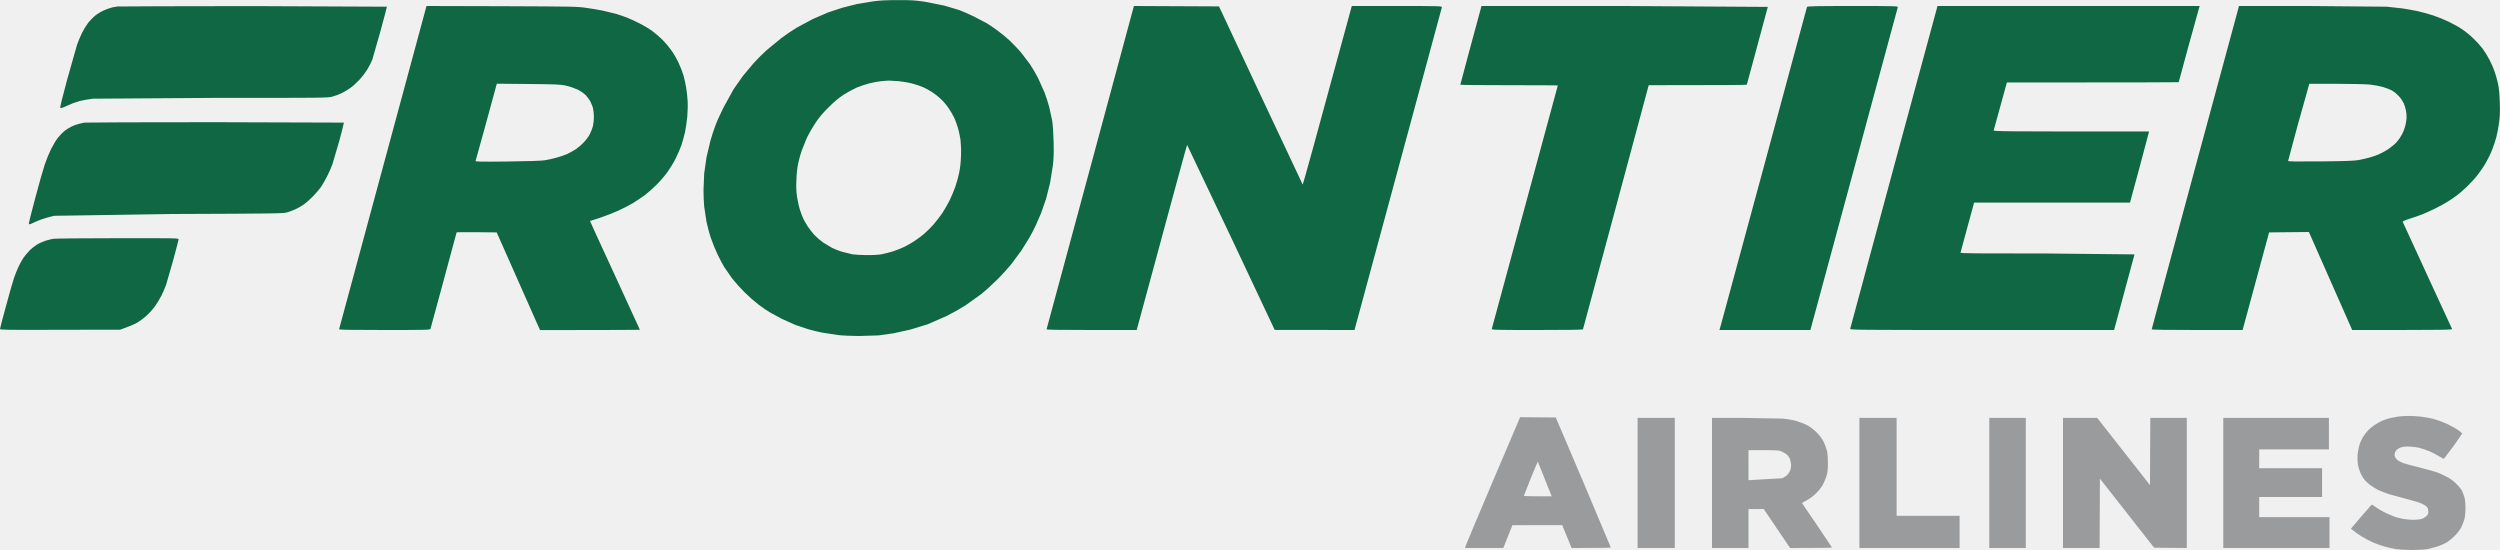
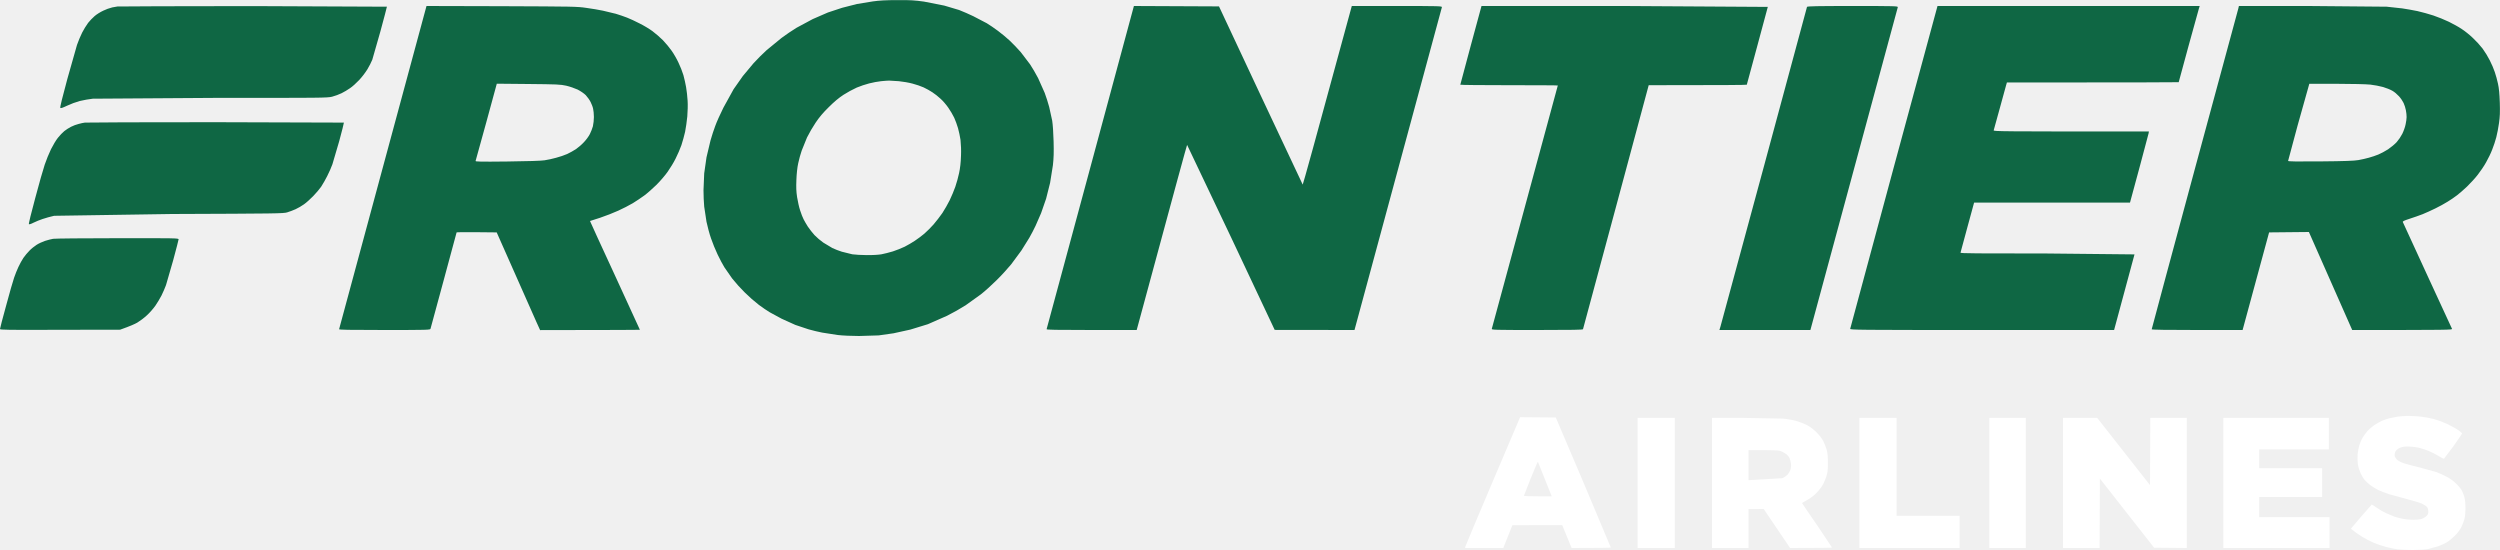
<svg xmlns="http://www.w3.org/2000/svg" width="250" height="55" fill-rule="evenodd">
  <path d="M89.73.01c1.3-.01 1.73.02 2.67.15l2.03.4 1.48.44a22.32 22.32 0 0 1 1.42.62l1.36.71c.28.17.78.51 1.11.76.34.25.87.69 1.18.98s.81.81 1.11 1.16l.92 1.21c.21.31.57.93.8 1.37l.66 1.48c.14.37.34 1 .45 1.41l.3 1.37c.06.38.12 1.23.14 2.08.03 1.09.01 1.67-.07 2.38l-.28 1.75-.4 1.59-.5 1.44-.55 1.26a17.49 17.49 0 0 1-.63 1.21l-.79 1.27-1.02 1.38c-.31.38-.96 1.1-1.45 1.58-.48.48-1.2 1.13-1.59 1.43l-1.52 1.09a22.45 22.45 0 0 1-1.86 1.05l-1.91.84-1.76.54-1.68.37-1.48.21-1.97.06c-.69 0-1.64-.04-2.13-.1l-1.55-.24a18.12 18.12 0 0 1-1.37-.33l-1.32-.44-1.37-.62-1.18-.64c-.25-.14-.73-.48-1.09-.74a15.9 15.9 0 0 1-1.42-1.25 16.35 16.35 0 0 1-1.26-1.4l-.77-1.11c-.16-.26-.47-.83-.68-1.28a17.2 17.2 0 0 1-.66-1.62c-.16-.45-.35-1.19-.45-1.65l-.23-1.52c-.04-.39-.07-1.13-.07-1.64l.07-1.68.23-1.61.4-1.68c.12-.44.34-1.1.48-1.47.13-.37.5-1.19.81-1.81l1.02-1.85.92-1.31 1.06-1.27a20.84 20.84 0 0 1 1.33-1.33l1.49-1.22c.41-.31 1.08-.76 1.49-1.01l1.62-.87 1.52-.66 1.42-.47L85.7.4l1.59-.26c.62-.09 1.33-.13 2.44-.13zm-2.81 8.33a10.19 10.19 0 0 0-1.25.42 11.79 11.79 0 0 0-1.32.72c-.49.32-.95.71-1.49 1.25-.55.54-.94 1-1.3 1.54a14.71 14.71 0 0 0-.86 1.48l-.53 1.31c-.12.33-.27.9-.35 1.27-.09.4-.16 1.06-.18 1.65-.03.74-.02 1.15.07 1.74.07.42.2 1.03.31 1.34.1.31.25.71.34.87.08.17.28.5.43.74a8.69 8.69 0 0 0 .66.84 6.54 6.54 0 0 0 .88.75l.9.54a7.86 7.86 0 0 0 .95.37l1.05.26c.28.04.93.08 1.45.08.52.01 1.18-.03 1.46-.08.27-.05.79-.18 1.15-.29a11.6 11.6 0 0 0 1.18-.47c.3-.15.75-.42 1.01-.59a11.71 11.71 0 0 0 .95-.71 11.65 11.65 0 0 0 .93-.93c.26-.3.65-.81.88-1.14a14.6 14.6 0 0 0 .73-1.28 15.25 15.25 0 0 0 .56-1.34 12.77 12.77 0 0 0 .38-1.38c.1-.46.17-1.04.19-1.71a11.05 11.05 0 0 0-.05-1.61 11.03 11.03 0 0 0-.25-1.17c-.09-.31-.26-.78-.38-1.04a8.37 8.37 0 0 0-.59-1c-.2-.29-.55-.7-.78-.9-.22-.21-.59-.5-.81-.64-.22-.15-.62-.37-.88-.49s-.76-.29-1.11-.38c-.36-.1-.96-.2-1.36-.24l-.98-.06c-.15 0-.51.03-.81.06s-.83.13-1.18.22zM25.28.61l13.41.06c0 .04-.29 1.15-.65 2.47l-.81 2.83c-.1.24-.31.67-.49.96A7.46 7.46 0 0 1 35.92 8c-.28.3-.69.67-.92.82a7.15 7.15 0 0 1-.84.5c-.24.12-.67.28-.95.35-.49.12-.95.12-11.89.12l-12.04.08a11.81 11.81 0 0 0-1.3.23 8.16 8.16 0 0 0-1.27.47c-.47.22-.64.28-.68.21-.04-.05.23-1.14.7-2.87l.97-3.42a12.07 12.07 0 0 1 .52-1.24 8.25 8.25 0 0 1 .59-.96c.16-.2.44-.5.63-.66.18-.17.58-.42.88-.56a4.66 4.66 0 0 1 .91-.33 9.96 9.96 0 0 1 .51-.09c.07-.02 6.17-.03 13.54-.04zM42.65.6l7.51.02c7.19.03 7.54.03 8.48.17.54.07 1.29.2 1.66.28a35.06 35.06 0 0 1 1.29.31c.33.1.83.27 1.11.38s.85.37 1.25.58c.41.2.99.55 1.29.77a11.02 11.02 0 0 1 1.05.91c.28.29.67.76.87 1.05.21.29.52.83.69 1.2a9.6 9.6 0 0 1 .49 1.24 14.31 14.31 0 0 1 .27 1.21c.06.35.13.95.15 1.34.03.4.01 1.09-.03 1.58-.05.48-.14 1.17-.22 1.54s-.25.97-.37 1.34c-.13.37-.39.97-.58 1.34-.18.37-.54.96-.79 1.31-.24.35-.75.94-1.12 1.31-.38.37-.92.85-1.22 1.07s-.82.57-1.15.77c-.34.2-.99.54-1.46.75-.46.21-1.28.53-1.82.71l-1 .32c-.01 0 1.11 2.45 2.49 5.43l2.5 5.45c0 .01-2.25.02-9.98.03l-.39-.86-3.95-8.91-2-.02c-1.11-.01-2.01 0-2.01.02s-.58 2.17-1.29 4.78l-1.32 4.86c-.03.11-.31.12-4.6.12-3.62 0-4.56-.02-4.54-.08.01-.05 1.99-7.34 4.38-16.2L42.65.6zm5.99 11.59l-1.08 3.9c-.04.08.45.09 3.17.06 2-.02 3.41-.07 3.72-.12a10.53 10.53 0 0 0 1.15-.25c.35-.09.86-.26 1.12-.38s.65-.34.88-.49c.22-.15.58-.46.8-.7.22-.23.49-.6.59-.81.11-.21.24-.56.3-.77a5 5 0 0 0 .1-.93c0-.29-.04-.67-.08-.83-.03-.17-.15-.47-.25-.67s-.32-.51-.48-.68c-.18-.18-.52-.41-.81-.56-.28-.13-.8-.31-1.15-.39-.59-.13-.91-.14-3.79-.17l-3.15-.03-1.04 3.82zM113.39.6l8.51.04 4.16 8.88 4.21 8.94c.02.03 1.14-3.98 4.91-17.86h4.51c4.27 0 4.52.01 4.5.12L135.45 33l-7.98-.01-4.36-9.25-4.4-9.25c-.02 0-1.16 4.16-5.04 18.51h-4.51c-3.58 0-4.52-.02-4.5-.08.01-.05 1.98-7.34 4.38-16.2L113.39.6zm34.76 0h14.33l14.3.09c-.02.04-.49 1.8-1.05 3.9l-1.05 3.88c-.02.03-2.23.05-9.81.05l-3.27 12.16-3.3 12.24c-.02.06-.99.08-4.59.08-4.31 0-4.56-.01-4.53-.12.02-.06 1.51-5.56 3.31-12.2l3.29-12.13c0-.02-2.2-.03-4.87-.03-2.68 0-4.87-.02-4.88-.05 0-.03.48-1.81 1.06-3.96L148.15.6zm37.12 0c4.28 0 4.53.01 4.51.12L181.04 33h-9.1l.1-.32a9632.23 9632.23 0 0 0 4.37-16.11L180.7.69c.03-.07 1-.09 4.57-.09zm8.48 0h26.22l-.07.22c-.03.12-.51 1.83-1.05 3.79l-.98 3.61c0 .01-3.86.03-17.18.03l-.1.35c-.05.2-.34 1.24-.64 2.33l-.58 2.1c-.03.11.37.12 15.52.12l-.03.18c-.02.1-.41 1.54-.85 3.2L213 20.26h-15.59l-.67 2.46-.69 2.55c-.02.07 1.75.08 8.7.08l8.7.09c-.01.04-.48 1.76-2.04 7.56H198.2c-12.54 0-13.2-.01-13.18-.12.01-.06 1.98-7.35 4.37-16.2L193.75.6zm30.14 0h6.99l7.79.07c.45.04 1.15.12 1.56.17a30.51 30.51 0 0 1 1.52.27c.43.1 1.14.29 1.59.44.44.15 1.14.43 1.55.63s.99.52 1.28.72c.3.19.8.59 1.11.89a9.52 9.52 0 0 1 .98 1.07 9.28 9.28 0 0 1 .72 1.18c.18.35.41.88.5 1.17.1.3.25.82.32 1.17.1.46.15.99.18 1.88.03.96.01 1.43-.08 2.05-.06.44-.18 1.07-.27 1.41-.08.33-.27.89-.41 1.24-.13.35-.41.92-.61 1.27-.19.35-.57.91-.83 1.24-.25.33-.74.86-1.07 1.18-.33.31-.78.71-1.01.88a11.71 11.71 0 0 1-.94.64c-.3.19-.85.49-1.22.67-.37.19-.95.44-1.28.58-.34.13-.93.34-1.31.46-.53.17-.69.25-.67.32.02.06 1.12 2.46 2.45 5.33l2.47 5.35c.06.11-.2.12-9.98.12l-4.33-9.8-3.98.04-2.65 9.76h-4.55c-2.98 0-4.54-.02-4.54-.07 0-.03 1.93-7.21 4.29-15.94L223.83.86l.06-.26zm6.94 8.14c-.05.19-.53 1.91-1.07 3.81l-.95 3.54c.01.06.83.07 3.25.05 2.43-.02 3.36-.06 3.77-.13a11.7 11.7 0 0 0 1.06-.24c.29-.08.72-.22.95-.32.23-.09.67-.33.97-.52.29-.2.68-.52.86-.72a4.47 4.47 0 0 0 .56-.83c.13-.26.28-.68.33-.94.06-.26.1-.59.1-.74.01-.14-.03-.45-.07-.67a3.28 3.28 0 0 0-.23-.73c-.09-.19-.29-.49-.46-.67-.17-.19-.46-.44-.66-.55-.2-.12-.63-.29-.94-.38-.32-.09-.89-.2-1.27-.24-.39-.04-1.87-.08-3.4-.08h-2.7l-.1.36zm-209.3 3.48l12.86.04c.01.03-.2.86-.47 1.86l-.68 2.31c-.1.28-.33.81-.52 1.18a12.69 12.69 0 0 1-.61 1.07c-.15.22-.51.64-.79.93s-.69.66-.92.82a5.93 5.93 0 0 1-.84.49 8.11 8.11 0 0 1-.85.32c-.38.11-1.05.12-11.53.16l-11.77.18c-.35.08-.87.22-1.15.32a7.82 7.82 0 0 0-.91.37c-.22.12-.43.18-.46.15-.04-.03.25-1.2.63-2.6.37-1.4.8-2.91.95-3.35.15-.45.43-1.14.63-1.55.2-.4.51-.92.69-1.14.18-.23.47-.53.64-.67.16-.13.47-.33.67-.43.21-.11.56-.24.78-.29.22-.06.5-.12.61-.13.11-.02 5.98-.04 13.04-.04zm-9.78 11.6c5.77-.01 6.11 0 6.11.11 0 .06-.25 1.01-.54 2.09l-.72 2.49c-.1.27-.3.74-.45 1.04-.15.29-.43.76-.62 1.03s-.57.71-.85.96c-.28.26-.71.58-.95.72s-.73.36-1.72.71L6 32.98c-5.3.02-6 .01-6-.08 0-.06.27-1.1.61-2.33.33-1.23.69-2.49.8-2.8.11-.32.3-.8.43-1.07.13-.28.35-.69.5-.91s.43-.55.61-.73c.18-.19.5-.44.7-.57.21-.14.59-.31.85-.4.26-.08.62-.18.81-.21s3.09-.06 6.44-.06z" fill="#0f6744" />
-   <path d="M240.78 41.59c.35 0 .93.03 1.29.07s.95.15 1.3.24a8.65 8.65 0 0 1 1.35.5c.39.18.89.46 1.11.62.21.15.39.3.38.33 0 .02-.39.6-.88 1.29l-.94 1.24c-.04 0-.28-.13-.53-.28s-.67-.37-.93-.48-.7-.26-.98-.33-.76-.13-1.08-.14c-.46 0-.64.03-.9.14-.21.1-.35.22-.43.37-.07.14-.09.29-.07.43.03.13.14.3.27.41.12.1.41.25.66.33.24.08.95.27 1.58.42l1.63.45c.26.09.71.29 1.01.45.36.18.7.42.99.71.25.24.51.56.59.72s.19.46.25.67c.06.22.1.68.1 1.06s-.04.84-.1 1.07c-.06.22-.2.6-.32.84-.14.27-.39.6-.66.87-.25.24-.61.54-.82.66-.2.11-.59.29-.87.39l-1 .27c-.28.05-.92.09-1.51.09-.55 0-1.25-.03-1.53-.07a11.87 11.87 0 0 1-1.15-.24c-.35-.09-.91-.28-1.26-.43a10.61 10.61 0 0 1-1.16-.61 10.25 10.25 0 0 1-1.08-.78l1.01-1.19 1.07-1.22c.02-.01.24.12.47.29s.66.42.96.56l.88.37c.19.06.56.15.83.21.27.05.73.09 1.02.09.28 0 .63-.03.77-.07.14-.03.36-.15.49-.26.2-.17.24-.25.24-.49 0-.18-.04-.35-.12-.45-.07-.09-.31-.25-.53-.35s-.9-.3-1.51-.46l-1.76-.48c-.36-.11-.84-.31-1.09-.42a6.47 6.47 0 0 1-.78-.48 3.96 3.96 0 0 1-.55-.5c-.12-.12-.3-.43-.42-.67-.11-.24-.24-.64-.28-.9-.04-.28-.05-.69-.03-1.01.03-.29.11-.72.18-.94s.21-.55.32-.73a4.97 4.97 0 0 1 .49-.67c.16-.18.48-.45.7-.6.23-.15.56-.34.75-.42.18-.08.53-.2.77-.26l.82-.16c.2-.03.65-.06.99-.07zm-88.77.13l3.57.03 2.76 6.48 2.74 6.52c-.02.03-.9.05-3.92.05l-.94-2.29-4.98.01-.91 2.28h-3.82l.03-.15c.02-.09 1.26-3.03 2.75-6.54l2.72-6.39zm.38 7.86c0 .03.63.05 1.39.05h1.39l-1.38-3.45c-.01-.04-.33.7-.71 1.64l-.69 1.76zm11.37-7.79h3.72V54.8h-3.72V41.79zm7.44 0h3.16l3.94.07c.43.04 1.04.15 1.35.24.32.09.79.28 1.05.41.3.16.65.42.95.72s.55.63.69.9a6.37 6.37 0 0 1 .34.88c.08.31.11.69.11 1.3 0 .76-.03.95-.18 1.41-.1.3-.29.72-.44.94a4.66 4.66 0 0 1-.66.77 4.5 4.5 0 0 1-.86.61l-.45.26c0 .02.68 1.02 1.51 2.22l1.49 2.23c-.02.03-.96.05-4.19.05l-2.64-3.9-1.52.01v3.89h-3.65V41.79zm3.65 6.23l3.38-.2c.2-.09.44-.26.54-.37a1.56 1.56 0 0 0 .27-.47c.05-.14.08-.41.06-.6-.02-.18-.09-.45-.16-.6a1.18 1.18 0 0 0-.44-.45 2.39 2.39 0 0 0-.54-.26c-.13-.03-.88-.06-1.67-.06h-1.44v3.01zm11.09-6.23h3.72v9.79h6.3v3.22h-10.02V41.79zm12.99 0h3.65V54.8h-3.65V41.79zm7.37 0h3.42l5.28 6.72.03-6.72h3.65V54.8l-3.27-.03-5.42-6.91-.03 6.94h-3.66V41.79zm16.03 0h10.56v3.15h-6.97v1.88h6.29v2.88h-6.29v2.01h7.03v3.09h-10.62V41.79z" fill="#9a9b9c" />
+   <path d="M240.78 41.59c.35 0 .93.03 1.29.07s.95.15 1.3.24a8.65 8.65 0 0 1 1.35.5c.39.18.89.46 1.11.62.21.15.39.3.38.33 0 .02-.39.6-.88 1.29l-.94 1.24c-.04 0-.28-.13-.53-.28s-.67-.37-.93-.48-.7-.26-.98-.33-.76-.13-1.08-.14c-.46 0-.64.03-.9.14-.21.1-.35.22-.43.37-.07.14-.09.29-.07.43.03.13.14.3.27.41.12.1.41.25.66.33.24.08.95.27 1.58.42l1.63.45c.26.09.71.29 1.01.45.36.18.7.42.99.71.25.24.51.56.59.72s.19.46.25.67c.06.22.1.68.1 1.06s-.04.84-.1 1.07c-.06.22-.2.6-.32.84-.14.27-.39.6-.66.87-.25.24-.61.54-.82.66-.2.11-.59.29-.87.39l-1 .27c-.28.05-.92.09-1.51.09-.55 0-1.25-.03-1.53-.07a11.87 11.87 0 0 1-1.15-.24c-.35-.09-.91-.28-1.26-.43a10.61 10.61 0 0 1-1.16-.61 10.25 10.25 0 0 1-1.08-.78l1.01-1.19 1.07-1.22c.02-.01.24.12.47.29s.66.42.96.56l.88.37c.19.06.56.15.83.21.27.05.73.09 1.02.09.28 0 .63-.03.77-.07.14-.03.36-.15.49-.26.2-.17.24-.25.24-.49 0-.18-.04-.35-.12-.45-.07-.09-.31-.25-.53-.35s-.9-.3-1.51-.46l-1.76-.48c-.36-.11-.84-.31-1.09-.42a6.47 6.47 0 0 1-.78-.48 3.96 3.96 0 0 1-.55-.5c-.12-.12-.3-.43-.42-.67-.11-.24-.24-.64-.28-.9-.04-.28-.05-.69-.03-1.01.03-.29.11-.72.18-.94s.21-.55.32-.73a4.97 4.97 0 0 1 .49-.67c.16-.18.48-.45.7-.6.23-.15.56-.34.75-.42.18-.08.53-.2.77-.26l.82-.16c.2-.03.65-.06.99-.07zm-88.77.13l3.57.03 2.76 6.48 2.74 6.52c-.02.03-.9.05-3.92.05l-.94-2.29-4.98.01-.91 2.28h-3.82l.03-.15c.02-.09 1.26-3.03 2.75-6.54l2.72-6.39zm.38 7.86c0 .03.63.05 1.39.05h1.39l-1.38-3.45c-.01-.04-.33.7-.71 1.64l-.69 1.76zm11.37-7.79h3.72V54.8h-3.72V41.79zm7.44 0h3.16l3.94.07c.43.04 1.04.15 1.35.24.32.09.79.28 1.05.41.3.16.65.42.95.72s.55.63.69.9a6.37 6.37 0 0 1 .34.88c.08.31.11.69.11 1.3 0 .76-.03.95-.18 1.41-.1.3-.29.72-.44.94a4.66 4.66 0 0 1-.66.77 4.5 4.5 0 0 1-.86.61l-.45.26c0 .02.68 1.02 1.51 2.22l1.49 2.23c-.02.03-.96.05-4.19.05l-2.64-3.9-1.52.01v3.89h-3.65V41.79zm3.65 6.23l3.38-.2c.2-.09.44-.26.54-.37a1.56 1.56 0 0 0 .27-.47c.05-.14.08-.41.06-.6-.02-.18-.09-.45-.16-.6a1.18 1.18 0 0 0-.44-.45 2.39 2.39 0 0 0-.54-.26c-.13-.03-.88-.06-1.67-.06h-1.44v3.01zm11.09-6.23h3.72v9.79h6.3v3.22h-10.02V41.79zm12.99 0h3.65V54.8h-3.65V41.79zm7.37 0h3.42l5.28 6.72.03-6.72h3.65V54.8l-3.27-.03-5.42-6.91-.03 6.94h-3.66V41.79zm16.03 0h10.56v3.15h-6.97v1.88h6.29v2.88h-6.29v2.01h7.03v3.09h-10.62V41.79z" fill="#fff" />
</svg>
